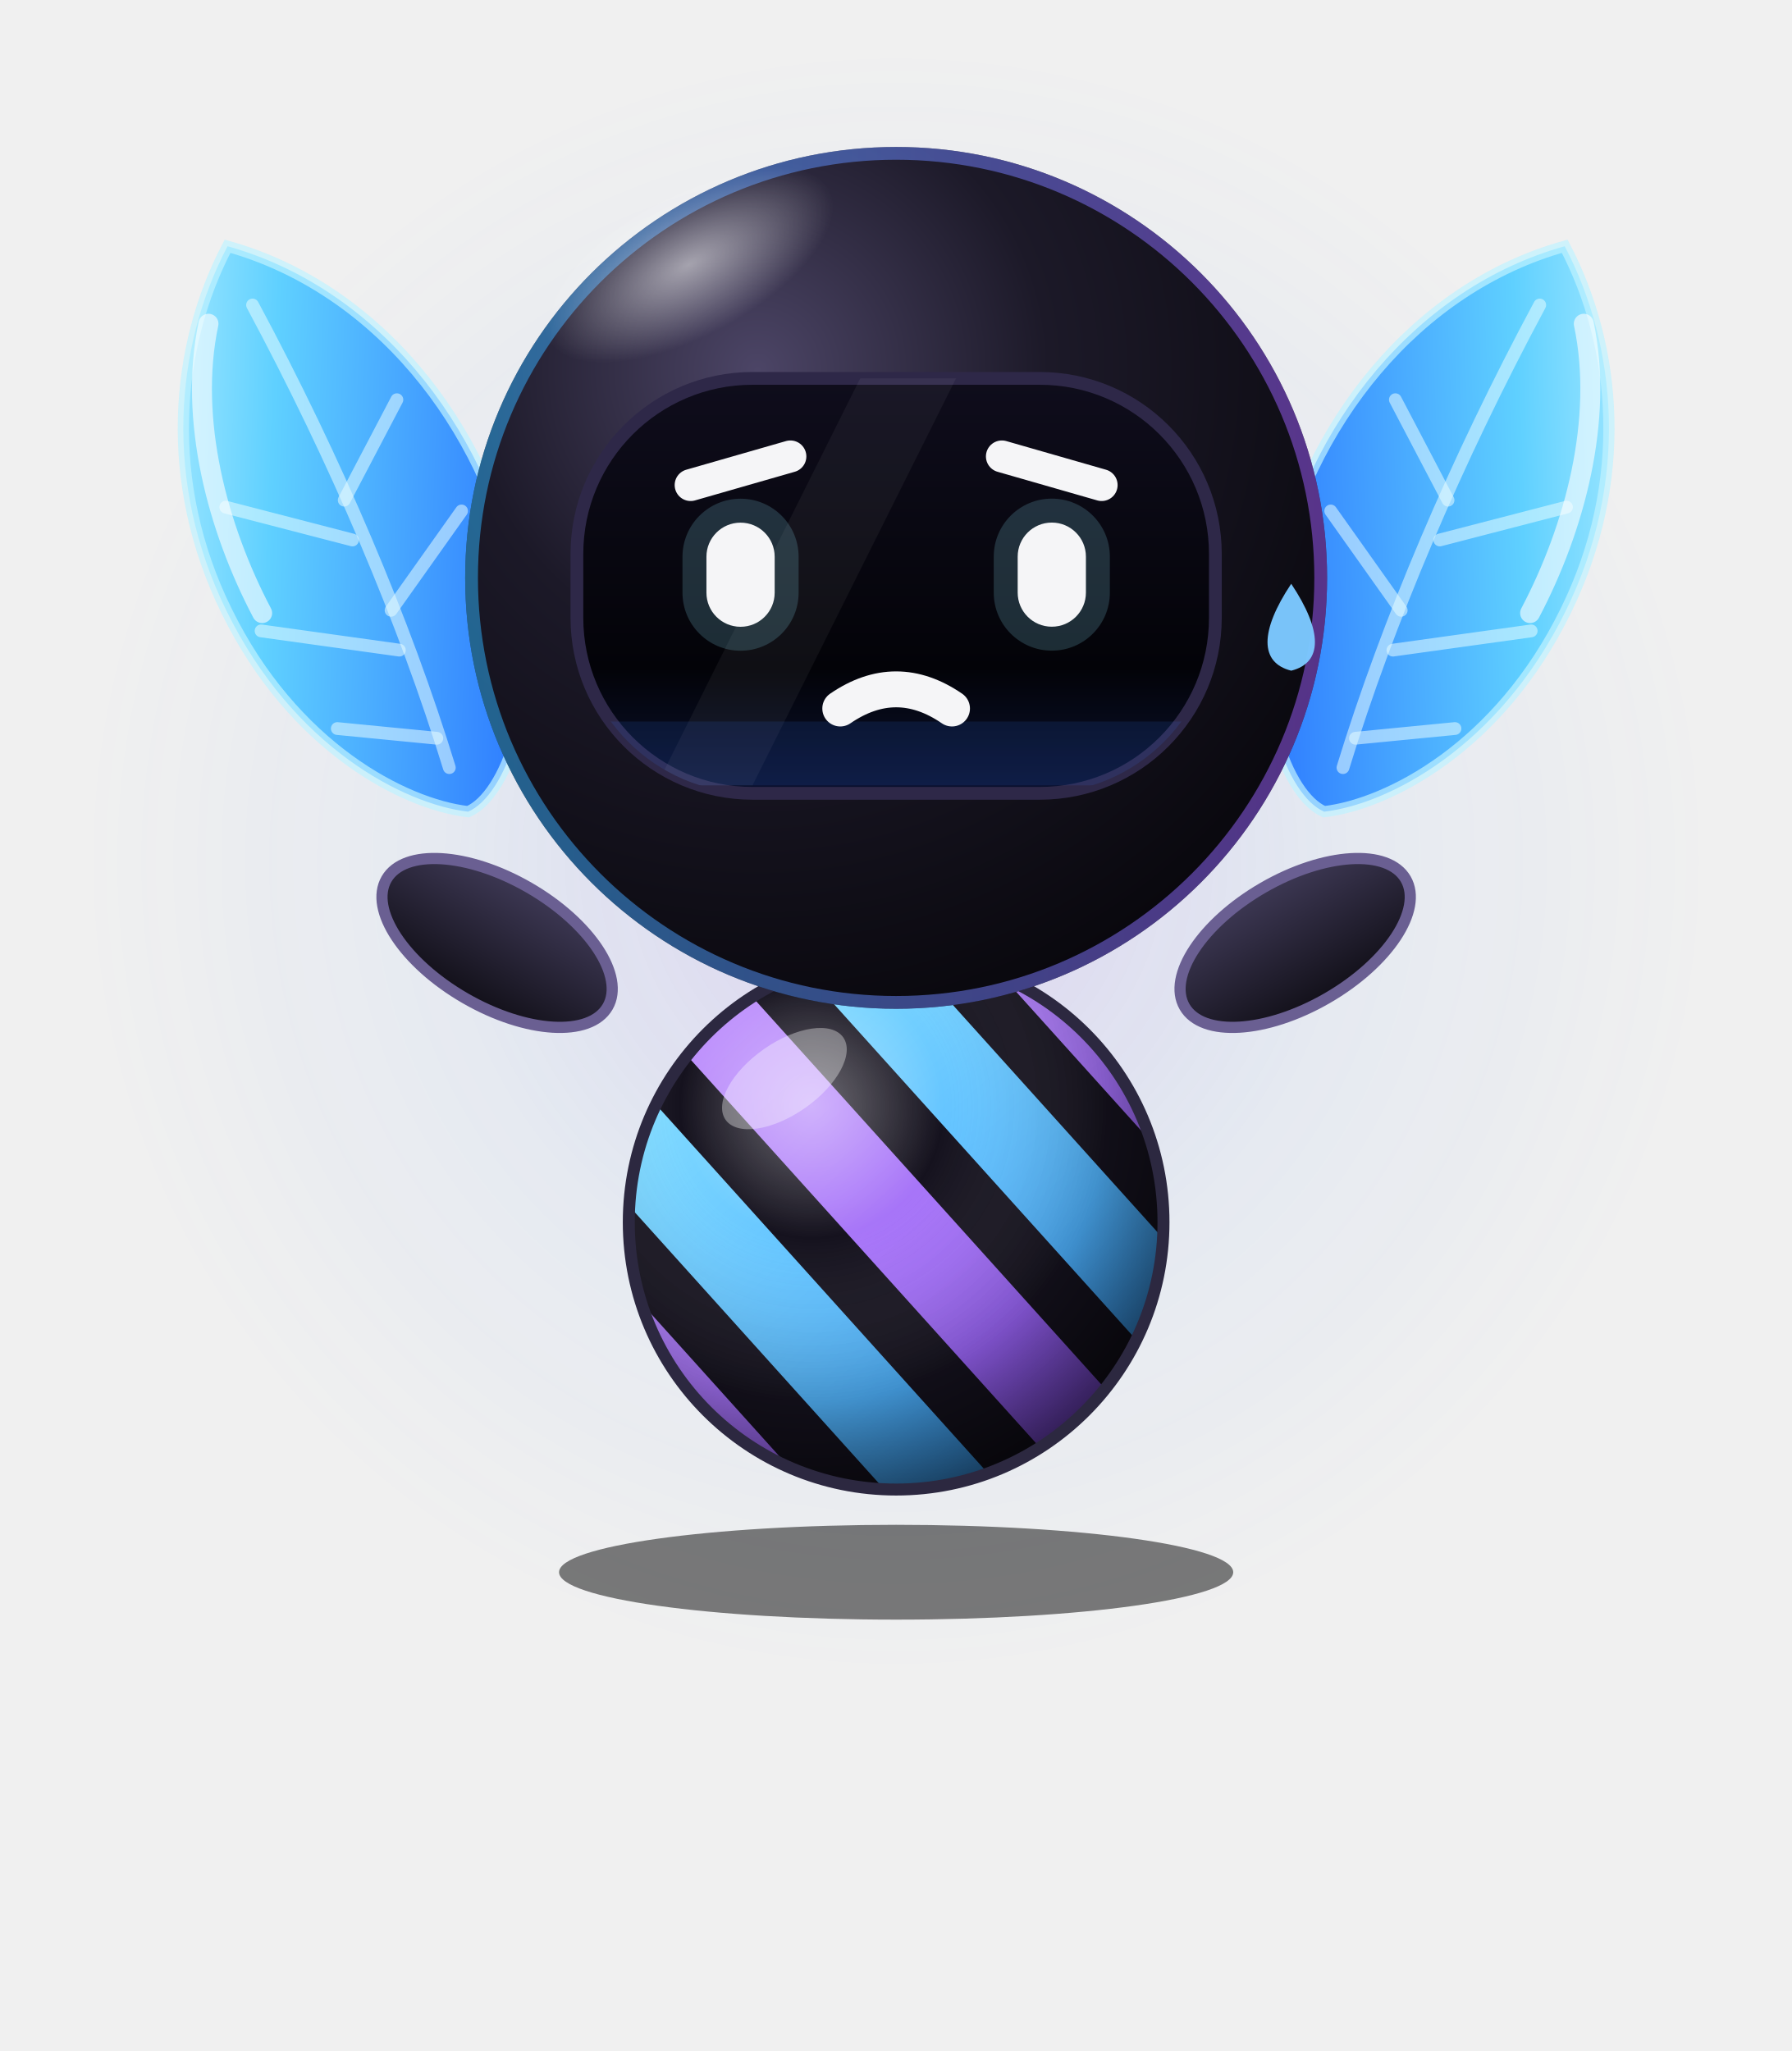
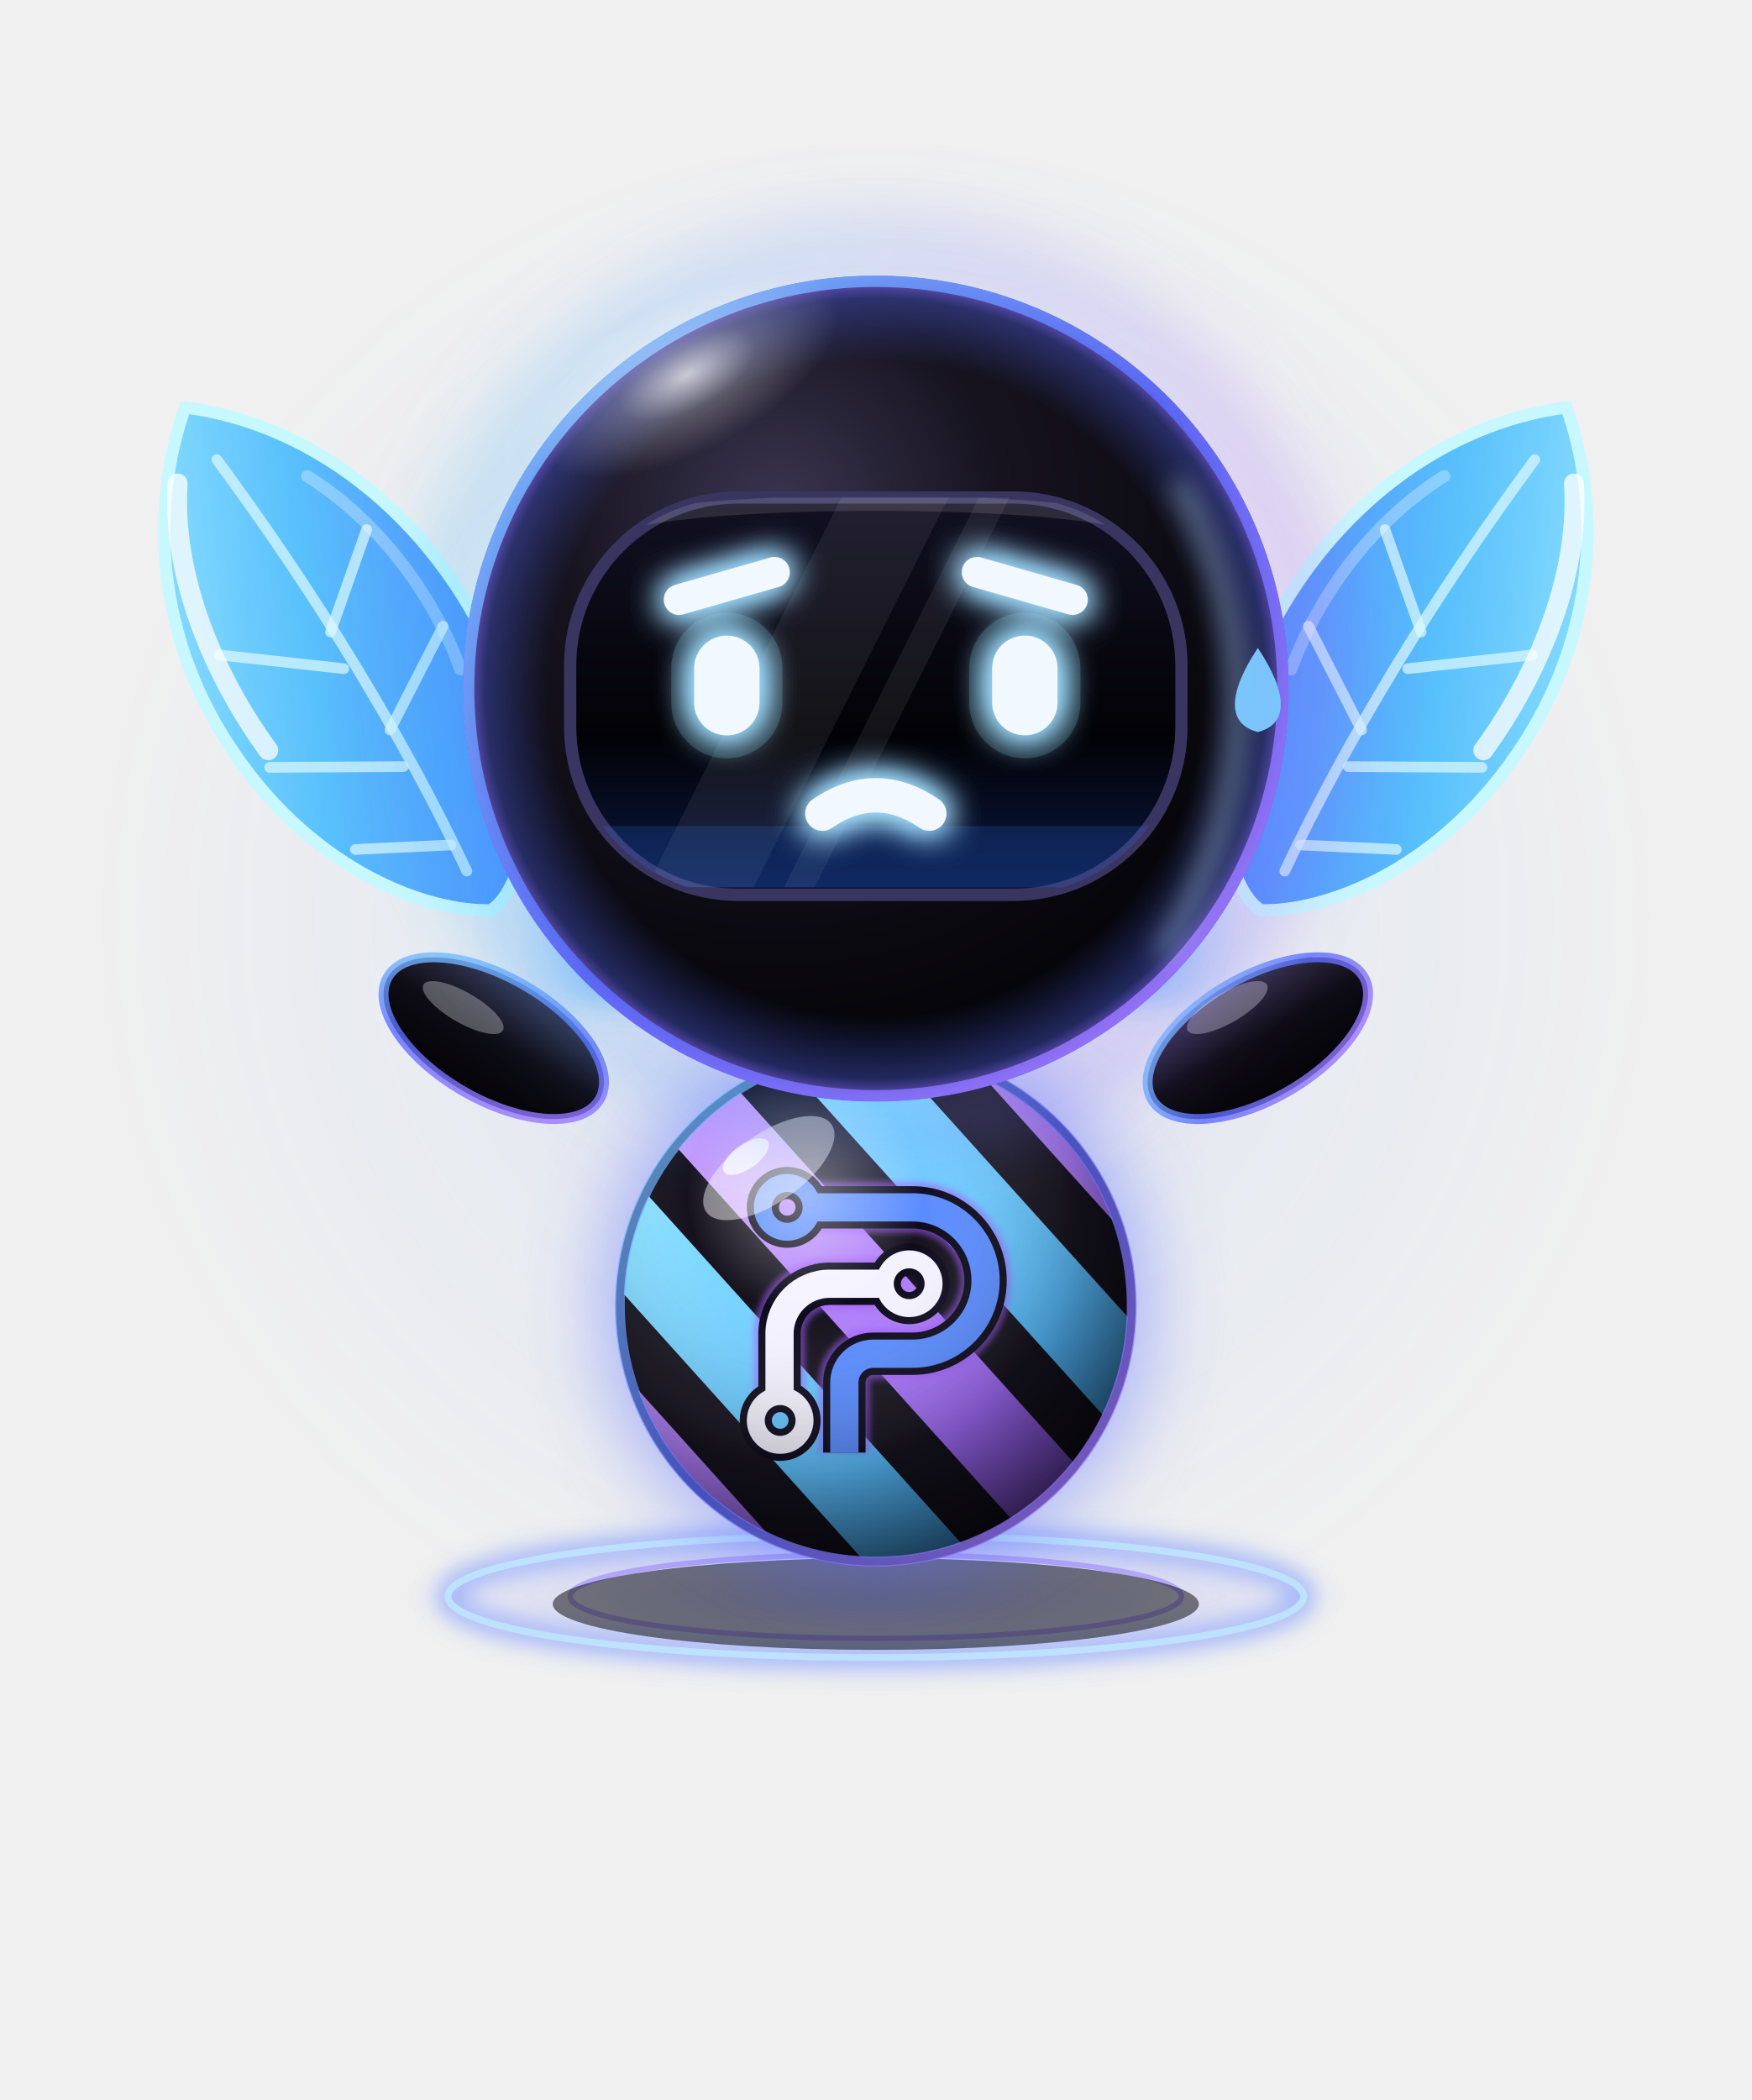
- <svg xmlns="http://www.w3.org/2000/svg" viewBox="-13.4 -9 226.7 259.6" role="img" aria-label="Yayen" width="2048" height="2345">
+ <svg xmlns="http://www.w3.org/2000/svg" viewBox="-14.6 -19.9 229.2 274.8" role="img" aria-label="Yayen" width="2048" height="2455">
  <defs>
+     <filter id="yv1-glow" x="-50%" y="-50%" width="200%" height="200%">
+       <feGaussianBlur in="SourceGraphic" stdDeviation="2.2" result="b" />
+       <feColorMatrix in="b" type="matrix" values="0 0 0 0 .35  0 0 0 0 .72  0 0 0 0 1  0 0 0 1.4 0" result="c" />
+       <feMerge>
+         <feMergeNode in="c" />
+         <feMergeNode in="c" />
+         <feMergeNode in="SourceGraphic" />
+       </feMerge>
+     </filter>
+     <filter id="yv1-blur" x="-50%" y="-50%" width="200%" height="200%">
+       <feGaussianBlur stdDeviation="5" />
+     </filter>
+     <filter id="yv1-blur2" x="-50%" y="-50%" width="200%" height="200%">
+       <feGaussianBlur stdDeviation="1.6" />
+     </filter>
    <radialGradient id="yv1-aura" cx="50%" cy="50%" r="50%">
-       <stop offset="0" stop-color="#8a2be2" stop-opacity=".55" />
-       <stop offset=".55" stop-color="#2f7bff" stop-opacity=".18" />
+       <stop offset="0" stop-color="#8a2be2" stop-opacity=".5" />
+       <stop offset=".55" stop-color="#2f7bff" stop-opacity=".16" />
      <stop offset="1" stop-color="#2f7bff" stop-opacity="0" />
    </radialGradient>
-     <radialGradient id="yv1-head" cx="34%" cy="26%" r="80%">
-       <stop offset="0" stop-color="#4c4566" />
-       <stop offset=".42" stop-color="#1c1928" />
-       <stop offset="1" stop-color="#08070c" />
+     <radialGradient id="yv1-head" cx="38%" cy="28%" r="78%">
+       <stop offset="0" stop-color="#3a3550" />
+       <stop offset=".35" stop-color="#16131f" />
+       <stop offset=".8" stop-color="#07060b" />
+       <stop offset="1" stop-color="#020205" />
+     </radialGradient>
+     <radialGradient id="yv1-headRim" cx="50%" cy="50%" r="50%">
+       <stop offset=".8" stop-color="#4b6bff" stop-opacity="0" />
+       <stop offset=".95" stop-color="#5a6cff" stop-opacity=".35" />
+       <stop offset="1" stop-color="#9a6bff" stop-opacity=".75" />
    </radialGradient>
    <radialGradient id="yv1-spec" cx="50%" cy="50%" r="50%">
-       <stop offset="0" stop-color="#fff" stop-opacity=".55" />
+       <stop offset="0" stop-color="#fff" stop-opacity=".75" />
+       <stop offset=".45" stop-color="#fff" stop-opacity=".25" />
      <stop offset="1" stop-color="#fff" stop-opacity="0" />
    </radialGradient>
    <linearGradient id="yv1-rim" x1="0" y1="0" x2="1" y2="0">
      <stop offset="0" stop-color="#2fb6ff" />
      <stop offset="1" stop-color="#a35cff" />
    </linearGradient>
+     <linearGradient id="yv1-rimV" x1="0" y1="0" x2="1" y2="1">
+       <stop offset="0" stop-color="#7fd8ff" />
+       <stop offset=".5" stop-color="#5a6cff" />
+       <stop offset="1" stop-color="#b07aff" />
+     </linearGradient>
    <linearGradient id="yv1-visor" x1="0" y1="0" x2="0" y2="1">
-       <stop offset="0" stop-color="#0f0d1c" />
-       <stop offset=".7" stop-color="#030308" />
-       <stop offset="1" stop-color="#0a1230" />
+       <stop offset="0" stop-color="#121022" />
+       <stop offset=".6" stop-color="#020206" />
+       <stop offset="1" stop-color="#0b1844" />
    </linearGradient>
    <linearGradient id="yv1-wing" x1="0" y1="0" x2="1" y2="1">
-       <stop offset="0" stop-color="#c8f6ff" />
-       <stop offset=".35" stop-color="#5fd0ff" />
-       <stop offset="1" stop-color="#1f62ff" />
+       <stop offset="0" stop-color="#9eecff" stop-opacity=".92" />
+       <stop offset=".45" stop-color="#38b6ff" stop-opacity=".82" />
+       <stop offset="1" stop-color="#2456ff" stop-opacity=".78" />
    </linearGradient>
    <linearGradient id="yv1-arm" x1="0" y1="0" x2="0" y2="1">
-       <stop offset="0" stop-color="#3d3854" />
-       <stop offset="1" stop-color="#121019" />
+       <stop offset="0" stop-color="#34304a" />
+       <stop offset=".5" stop-color="#0d0b14" />
+       <stop offset="1" stop-color="#050408" />
    </linearGradient>
    <linearGradient id="yv1-pu" x1="0" y1="0" x2="0" y2="1">
-       <stop offset="0" stop-color="#cfa6ff" />
-       <stop offset="1" stop-color="#7a3df0" />
+       <stop offset="0" stop-color="#d8b4ff" />
+       <stop offset="1" stop-color="#8243f5" />
    </linearGradient>
    <linearGradient id="yv1-cy" x1="0" y1="0" x2="0" y2="1">
-       <stop offset="0" stop-color="#9af0ff" />
-       <stop offset="1" stop-color="#1f8cff" />
-     </linearGradient>
-     <radialGradient id="yv1-ball" cx="34%" cy="28%" r="78%">
-       <stop offset="0" stop-color="#fff" stop-opacity=".38" />
-       <stop offset=".32" stop-color="#fff" stop-opacity="0" />
-       <stop offset=".72" stop-color="#000" stop-opacity=".2" />
-       <stop offset="1" stop-color="#000" stop-opacity=".65" />
+       <stop offset="0" stop-color="#a6f4ff" />
+       <stop offset="1" stop-color="#2a9bff" />
+     </linearGradient>
+     <radialGradient id="yv1-ball" cx="36%" cy="28%" r="78%">
+       <stop offset="0" stop-color="#fff" stop-opacity=".42" />
+       <stop offset=".3" stop-color="#fff" stop-opacity="0" />
+       <stop offset=".7" stop-color="#000" stop-opacity=".22" />
+       <stop offset="1" stop-color="#000" stop-opacity=".72" />
+     </radialGradient>
+     <radialGradient id="yv1-floor" cx="50%" cy="50%" r="50%">
+       <stop offset="0" stop-color="#5a6cff" stop-opacity=".35" />
+       <stop offset=".7" stop-color="#3a3cff" stop-opacity=".08" />
+       <stop offset="1" stop-color="#3a3cff" stop-opacity="0" />
    </radialGradient>
    <linearGradient id="yv1-holo" x1="0" y1="0" x2="0" y2="1">
      <stop offset="0" stop-color="#2fb6ff" stop-opacity=".28" />
      <stop offset="1" stop-color="#a35cff" stop-opacity=".12" />
    </linearGradient>
    <clipPath id="yv1-cbody">
      <circle cx="100" cy="148" r="33" />
+     </clipPath>
+     <clipPath id="yv1-chead">
+       <circle cx="100" cy="66" r="54" />
    </clipPath>
    <clipPath id="yv1-cvisor">
      <rect class="visorClip" x="60" y="40" width="80" height="52" rx="22" transform="translate(100 67) scale(1 1) translate(-100 -66)" />
    </clipPath>
    <mask id="yv1-mL" maskUnits="userSpaceOnUse" x="0" y="0" width="200" height="200">
      <rect width="200" height="200" fill="#fff" />
      <rect class="lidL" fill="#000" x="71.95" y="55.08" width="17.1" height="0" />
      <ellipse class="cutL" fill="#000" cx="80.5" cy="81.96" rx="8.98" ry="7.83" opacity="0" />
    </mask>
    <mask id="yv1-mR" maskUnits="userSpaceOnUse" x="0" y="0" width="200" height="200">
      <rect width="200" height="200" fill="#fff" />
      <rect class="lidR" fill="#000" x="110.95" y="55.07" width="17.1" height="0" />
      <ellipse class="cutR" fill="#000" cx="119.5" cy="81.96" rx="8.98" ry="7.83" opacity="0" />
    </mask>
+     <path id="yv1-leaf" d="M0-38C15-26 21-5 17 15C14 30 5 39 0 39C-7 35-17 23-18 4C-19-14-11-29 0-38Z" />
    <g id="yv1-wingShape" transform="translate(30 62) rotate(-28)">
-       <path d="M0-38C15-26 21-5 17 15C14 30 5 39 0 39C-7 35-17 23-18 4C-19-14-11-29 0-38Z" fill="url(#yv1-wing)" stroke="#bff3ff" stroke-opacity=".7" stroke-width="1.4" />
-       <g stroke="#e6fbff" stroke-opacity=".55" stroke-width="1.6" stroke-linecap="round" fill="none">
+       <use class="gl" href="#yv1-leaf" fill="#2f9bff" opacity=".8" filter="url(#yv1-blur)" x="66" y="55" />
+       <use href="#yv1-leaf" fill="url(#yv1-wing)" stroke="#c8f8ff" stroke-width="1.6" />
+       <g stroke="#dffaff" stroke-opacity=".7" stroke-width="1.4" stroke-linecap="round" fill="none">
        <path d="M0-30C2-8 2 14 0 33" />
        <path d="M-13-8L0 2" />
        <path d="M-15 8L0 17" />
        <path d="M-11 23L0 29" />
        <path d="M12-12L1-3" />
        <path d="M14 4L1 12" />
      </g>
-       <path d="M-6-30C-13-20-15-6-14 6" stroke="#fff" stroke-opacity=".6" stroke-width="2.5" stroke-linecap="round" fill="none" />
+       <path d="M-6-30C-13-20-15-6-14 6" stroke="#fff" stroke-opacity=".75" stroke-width="2.6" stroke-linecap="round" fill="none" />
+       <path d="M9-22C14-12 15 0 13 10" stroke="#fff" stroke-opacity=".3" stroke-width="1.6" stroke-linecap="round" fill="none" />
    </g>
  </defs>
-   <circle class="aura" cx="100" cy="100" r="104" fill="url(#yv1-aura)" opacity="0.32" transform="translate(100 100) scale(0.99) translate(-100 -100)" />
-   <ellipse class="shadow" cx="100" cy="190" rx="42.66" ry="6" fill="#000" opacity="0.5" />
+   <circle class="aura" cx="100" cy="100" r="104" fill="url(#yv1-aura)" opacity="0.29" transform="translate(100 100) scale(0.98) translate(-100 -100)" />
+   <g class="floor">
+     <ellipse cx="100" cy="189" rx="62" ry="10" fill="url(#yv1-floor)" />
+     <ellipse cx="100" cy="189" rx="56" ry="8" fill="none" stroke="#6a8cff" stroke-width="2.4" opacity=".7" filter="url(#yv1-blur2)" />
+     <ellipse cx="100" cy="189" rx="56" ry="8" fill="none" stroke="#bfe4ff" stroke-width=".9" opacity=".9" />
+     <ellipse cx="100" cy="189" rx="40" ry="5.5" fill="none" stroke="#8a6bff" stroke-width=".7" opacity=".45" />
+   </g>
+   <ellipse class="shadow" cx="100" cy="190" rx="42.28" ry="6" fill="#000" opacity="0.5" />
  <g class="back" />
-   <g class="all" transform="translate(100 107.32) scale(1.01) rotate(0) translate(-100 -110)">
-     <g class="wingL" transform="rotate(4.96 46 74)">
+   <g class="all" transform="translate(100 112.95) scale(1) rotate(0) translate(-100 -110)">
+     <g class="wingL" transform="rotate(-3.29 46 74)">
      <use href="#yv1-wingShape" />
    </g>
-     <g class="wingR" transform="rotate(-4.96 154 74)">
+     <g class="wingR" transform="rotate(3.29 154 74)">
      <use href="#yv1-wingShape" transform="translate(200 0) scale(-1 1)" />
    </g>
    <g class="body" transform="translate(0 0) rotate(0 100 148)">
+       <circle class="gl" cx="100" cy="148" r="36" fill="#5a6cff" opacity=".45" filter="url(#yv1-blur)" />
      <circle cx="100" cy="148" r="34" fill="#15121e" />
      <g clip-path="url(#yv1-cbody)">
        <g transform="rotate(-42 100 148)">
          <rect x="22.5" y="90" width="11" height="120" fill="url(#yv1-pu)" />
          <rect x="40.5" y="90" width="11" height="120" fill="url(#yv1-cy)" />
          <rect x="58.5" y="90" width="11" height="120" fill="url(#yv1-pu)" />
          <rect x="76.5" y="90" width="11" height="120" fill="url(#yv1-cy)" />
          <rect x="94.5" y="90" width="11" height="120" fill="url(#yv1-pu)" />
          <rect x="112.5" y="90" width="11" height="120" fill="url(#yv1-cy)" />
          <rect x="130.5" y="90" width="11" height="120" fill="url(#yv1-pu)" />
          <rect x="148.5" y="90" width="11" height="120" fill="url(#yv1-cy)" />
          <rect x="166.5" y="90" width="11" height="120" fill="url(#yv1-pu)" />
        </g>
+         <g class="logo" transform="translate(100 149) scale(.084) translate(-256 -253)" fill="none" stroke-width="44">
+           <g class="gl" stroke="#a35cff" stroke-width="80" opacity=".55" filter="url(#yv1-blur)">
+             <path d="M160 88H313A114 114 0 0 1 313 316H252A45 45 0 0 0 207 361V470" />
+             <circle cx="118" cy="88" r="38" stroke-width="28" />
+             <path d="M265 207H184A78 78 0 0 0 106 285V380" />
+             <circle cx="308" cy="207" r="38" stroke-width="28" />
+             <circle cx="107" cy="420" r="38" stroke-width="28" />
+           </g>
+           <g stroke="#0d0a1c" stroke-width="66">
+             <path d="M160 88H313A114 114 0 0 1 313 316H252A45 45 0 0 0 207 361V470" />
+             <circle cx="118" cy="88" r="38" stroke-width="50" />
+             <path d="M265 207H184A78 78 0 0 0 106 285V380" />
+             <circle cx="308" cy="207" r="38" stroke-width="50" />
+             <circle cx="107" cy="420" r="38" stroke-width="50" />
+           </g>
+           <g stroke="#5a8cff">
+             <path d="M160 88H313A114 114 0 0 1 313 316H252A45 45 0 0 0 207 361V470" />
+             <circle cx="118" cy="88" r="38" stroke-width="28" />
+           </g>
+           <g stroke="#f4f2ff">
+             <path d="M265 207H184A78 78 0 0 0 106 285V380" />
+             <circle cx="308" cy="207" r="38" stroke-width="28" />
+             <circle cx="107" cy="420" r="38" stroke-width="28" />
+           </g>
+         </g>
        <circle cx="100" cy="148" r="33" fill="url(#yv1-ball)" />
      </g>
-       <circle cx="100" cy="148" r="33.5" fill="none" stroke="#2c2840" stroke-width="1.5" />
-       <ellipse cx="86" cy="130" rx="9" ry="4.5" transform="rotate(-35 86 130)" fill="#fff" opacity=".35" />
+       <circle cx="100" cy="148" r="33.5" fill="none" stroke="url(#yv1-rimV)" stroke-opacity=".7" stroke-width="1.3" />
+       <ellipse cx="86" cy="130" rx="10" ry="4.5" transform="rotate(-35 86 130)" fill="#fff" opacity=".45" />
+       <ellipse cx="83" cy="128.5" rx="3.5" ry="1.6" transform="rotate(-35 83 128.5)" fill="#fff" opacity=".8" />
    </g>
    <g class="armL" transform="rotate(0 60 110)">
-       <ellipse cx="50" cy="113" rx="16" ry="8" transform="rotate(30 50 113)" fill="url(#yv1-arm)" stroke="#6a5f92" stroke-width="1.4" />
+       <ellipse cx="50" cy="113" rx="16" ry="8" transform="rotate(30 50 113)" fill="url(#yv1-arm)" stroke="url(#yv1-rimV)" stroke-opacity=".8" stroke-width="1.3" />
+       <ellipse cx="46" cy="109" rx="6" ry="2" transform="rotate(30 46 109)" fill="#fff" opacity=".3" />
    </g>
    <g class="armR" transform="rotate(0 140 110)">
-       <ellipse cx="150" cy="113" rx="16" ry="8" transform="rotate(-30 150 113)" fill="url(#yv1-arm)" stroke="#6a5f92" stroke-width="1.4" />
+       <ellipse cx="150" cy="113" rx="16" ry="8" transform="rotate(-30 150 113)" fill="url(#yv1-arm)" stroke="url(#yv1-rimV)" stroke-opacity=".8" stroke-width="1.3" />
+       <ellipse cx="146" cy="109" rx="6" ry="2" transform="rotate(-30 146 109)" fill="#fff" opacity=".3" />
    </g>
    <g class="head" transform="translate(0 1.25) rotate(0 100 112)">
+       <circle class="gl" cx="100" cy="66" r="57" fill="none" stroke="url(#yv1-rim)" stroke-width="4" opacity=".55" filter="url(#yv1-blur)" />
      <circle cx="100" cy="66" r="54" fill="url(#yv1-head)" />
-       <circle cx="100" cy="66" r="53.2" fill="none" stroke="url(#yv1-rim)" stroke-opacity=".5" stroke-width="1.6" />
-       <ellipse class="spec" cx="74" cy="28" rx="20" ry="9" transform="translate(0 -1.25) rotate(-28 74 28)" fill="url(#yv1-spec)" />
-       <rect class="visorRect" x="60" y="40" width="80" height="52" rx="22" fill="url(#yv1-visor)" stroke="#2e2848" stroke-width="1.6" transform="translate(100 67) scale(1 1) translate(-100 -66)" />
+       <circle cx="100" cy="66" r="54" fill="url(#yv1-headRim)" />
+       <circle cx="100" cy="66" r="53.3" fill="none" stroke="url(#yv1-rimV)" stroke-opacity=".85" stroke-width="1.5" />
+       <g clip-path="url(#yv1-chead)">
+         <path d="M140 40C150 58 150 80 138 100" stroke="#bfe4ff" stroke-opacity=".35" stroke-width="3" stroke-linecap="round" fill="none" filter="url(#yv1-blur2)" />
+       </g>
+       <ellipse class="spec" cx="76" cy="27" rx="22" ry="10" transform="translate(0 -1.25) rotate(-28 74 28)" fill="url(#yv1-spec)" />
+       <rect class="visorRect" x="60" y="40" width="80" height="52" rx="22" fill="url(#yv1-visor)" stroke="#3a3560" stroke-width="1.6" transform="translate(100 67) scale(1 1) translate(-100 -66)" />
      <g clip-path="url(#yv1-cvisor)">
-         <path class="glare" d="M70 92L96 40H108L82 92Z" fill="#fff" opacity=".05" transform="translate(0 0)" />
-         <rect x="40" y="84" width="120" height="8" fill="#2f7bff" opacity=".12" />
+         <path class="glare" d="M70 92L96 40H110L84 92ZM88 92L114 40H118L92 92Z" fill="#fff" opacity=".07" transform="translate(0 0)" />
+         <rect x="40" y="84" width="120" height="8" fill="#2f7bff" opacity=".18" />
        <rect class="screenGlow" x="40" y="40" width="120" height="52" fill="#5fd0ff" opacity="0" />
        <ellipse class="blushL" cx="72" cy="79" rx="7" ry="3.5" fill="#ff7ac8" opacity="0" />
        <ellipse class="blushR" cx="128" cy="79" rx="7" ry="3.5" fill="#ff7ac8" opacity="0" />
        <rect class="haloL" fill="#8ee8ff" opacity=".18" mask="url(#yv1-mL)" x="73.23" y="56.08" width="14.55" height="19.05" rx="7.27" />
        <rect class="haloR" fill="#8ee8ff" opacity=".18" mask="url(#yv1-mR)" x="112.23" y="56.07" width="14.55" height="19.05" rx="7.27" />
-         <rect class="eyeL" fill="#f5f5f7" mask="url(#yv1-mL)" x="76.23" y="59.08" width="8.55" height="13.05" rx="4.27" />
-         <rect class="eyeR" fill="#f5f5f7" mask="url(#yv1-mR)" x="115.23" y="59.07" width="8.55" height="13.05" rx="4.27" />
-         <path class="browL" stroke="#f5f5f7" stroke-width="4" stroke-linecap="round" fill="none" opacity="1" d="M74.25 54.37L86.75 50.78" />
-         <path class="browR" stroke="#f5f5f7" stroke-width="4" stroke-linecap="round" fill="none" opacity="1" d="M113.25 50.78L125.75 54.37" />
-         <path class="mouth" stroke="#f5f5f7" stroke-width="4.5" stroke-linecap="round" fill="none" d="M93 82.37Q100 77.57 107 82.37" opacity="1" />
-         <ellipse class="mouthO" fill="#f5f5f7" opacity="0" cx="100" cy="83.37" rx="3" ry="0" />
+         <g filter="url(#yv1-glow)">
+           <rect class="eyeL" fill="#f2f8ff" mask="url(#yv1-mL)" x="76.23" y="59.08" width="8.55" height="13.05" rx="4.27" />
+           <rect class="eyeR" fill="#f2f8ff" mask="url(#yv1-mR)" x="115.23" y="59.07" width="8.55" height="13.05" rx="4.27" />
+           <path class="browL" stroke="#f2f8ff" stroke-width="4" stroke-linecap="round" fill="none" opacity="1" d="M74.25 54.37L86.75 50.78" />
+           <path class="browR" stroke="#f2f8ff" stroke-width="4" stroke-linecap="round" fill="none" opacity="1" d="M113.25 50.78L125.75 54.37" />
+           <path class="mouth" stroke="#f2f8ff" stroke-width="4.5" stroke-linecap="round" fill="none" d="M93 82.37Q100 77.57 107 82.37" opacity="1" />
+           <ellipse class="mouthO" fill="#f2f8ff" opacity="0" cx="100" cy="83.37" rx="3" ry="0" />
+         </g>
        <g class="glasses" opacity="0">
-           <rect class="gL" width="30" height="16" rx="6" fill="#120a20" stroke="url(#yv1-rim)" stroke-width="2.5" x="66" y="55" />
+           <rect class="gL" width="30" height="16" rx="6" fill="#120a20" stroke="url(#yv1-rim)" stroke-width="2.5" />
          <rect class="gR" width="30" height="16" rx="6" fill="#120a20" stroke="url(#yv1-rim)" stroke-width="2.5" x="104" y="55" />
          <path class="gB" stroke="#a35cff" stroke-width="2.5" d="M96 61h8" />
        </g>
+         <path d="M68 44C80 41 120 41 132 44" stroke="#fff" stroke-opacity=".12" stroke-width="2" stroke-linecap="round" fill="none" />
      </g>
    </g>
    <g class="props" />
  </g>
  <g class="fx">
    <path d="M0 0C-4 6-4 10 0 11C4 10 4 6 0 0Z" fill="#7cc8ff" transform="translate(150 64.89)" opacity="0.97" />
  </g>
</svg>
